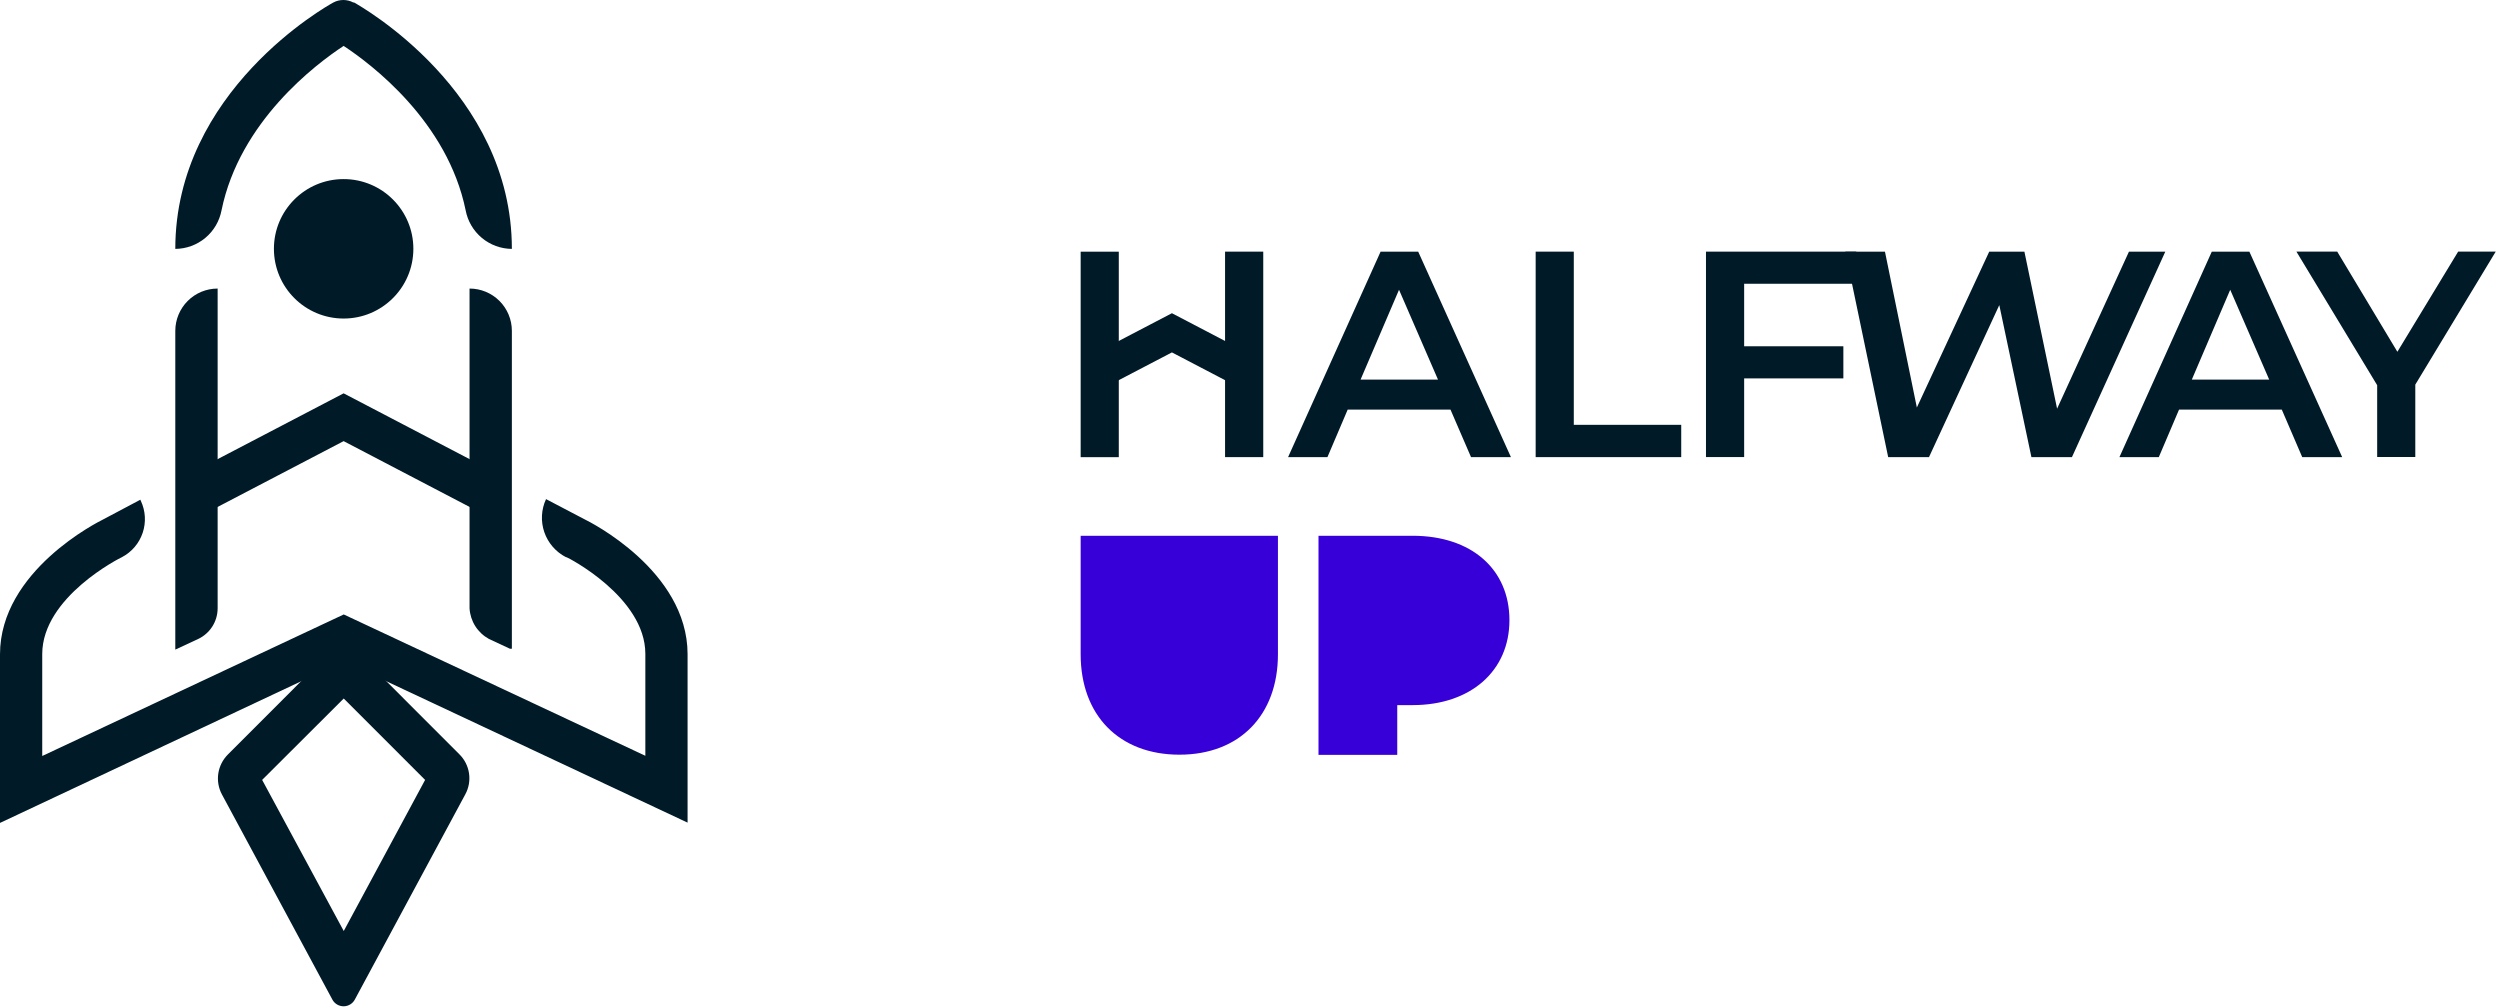
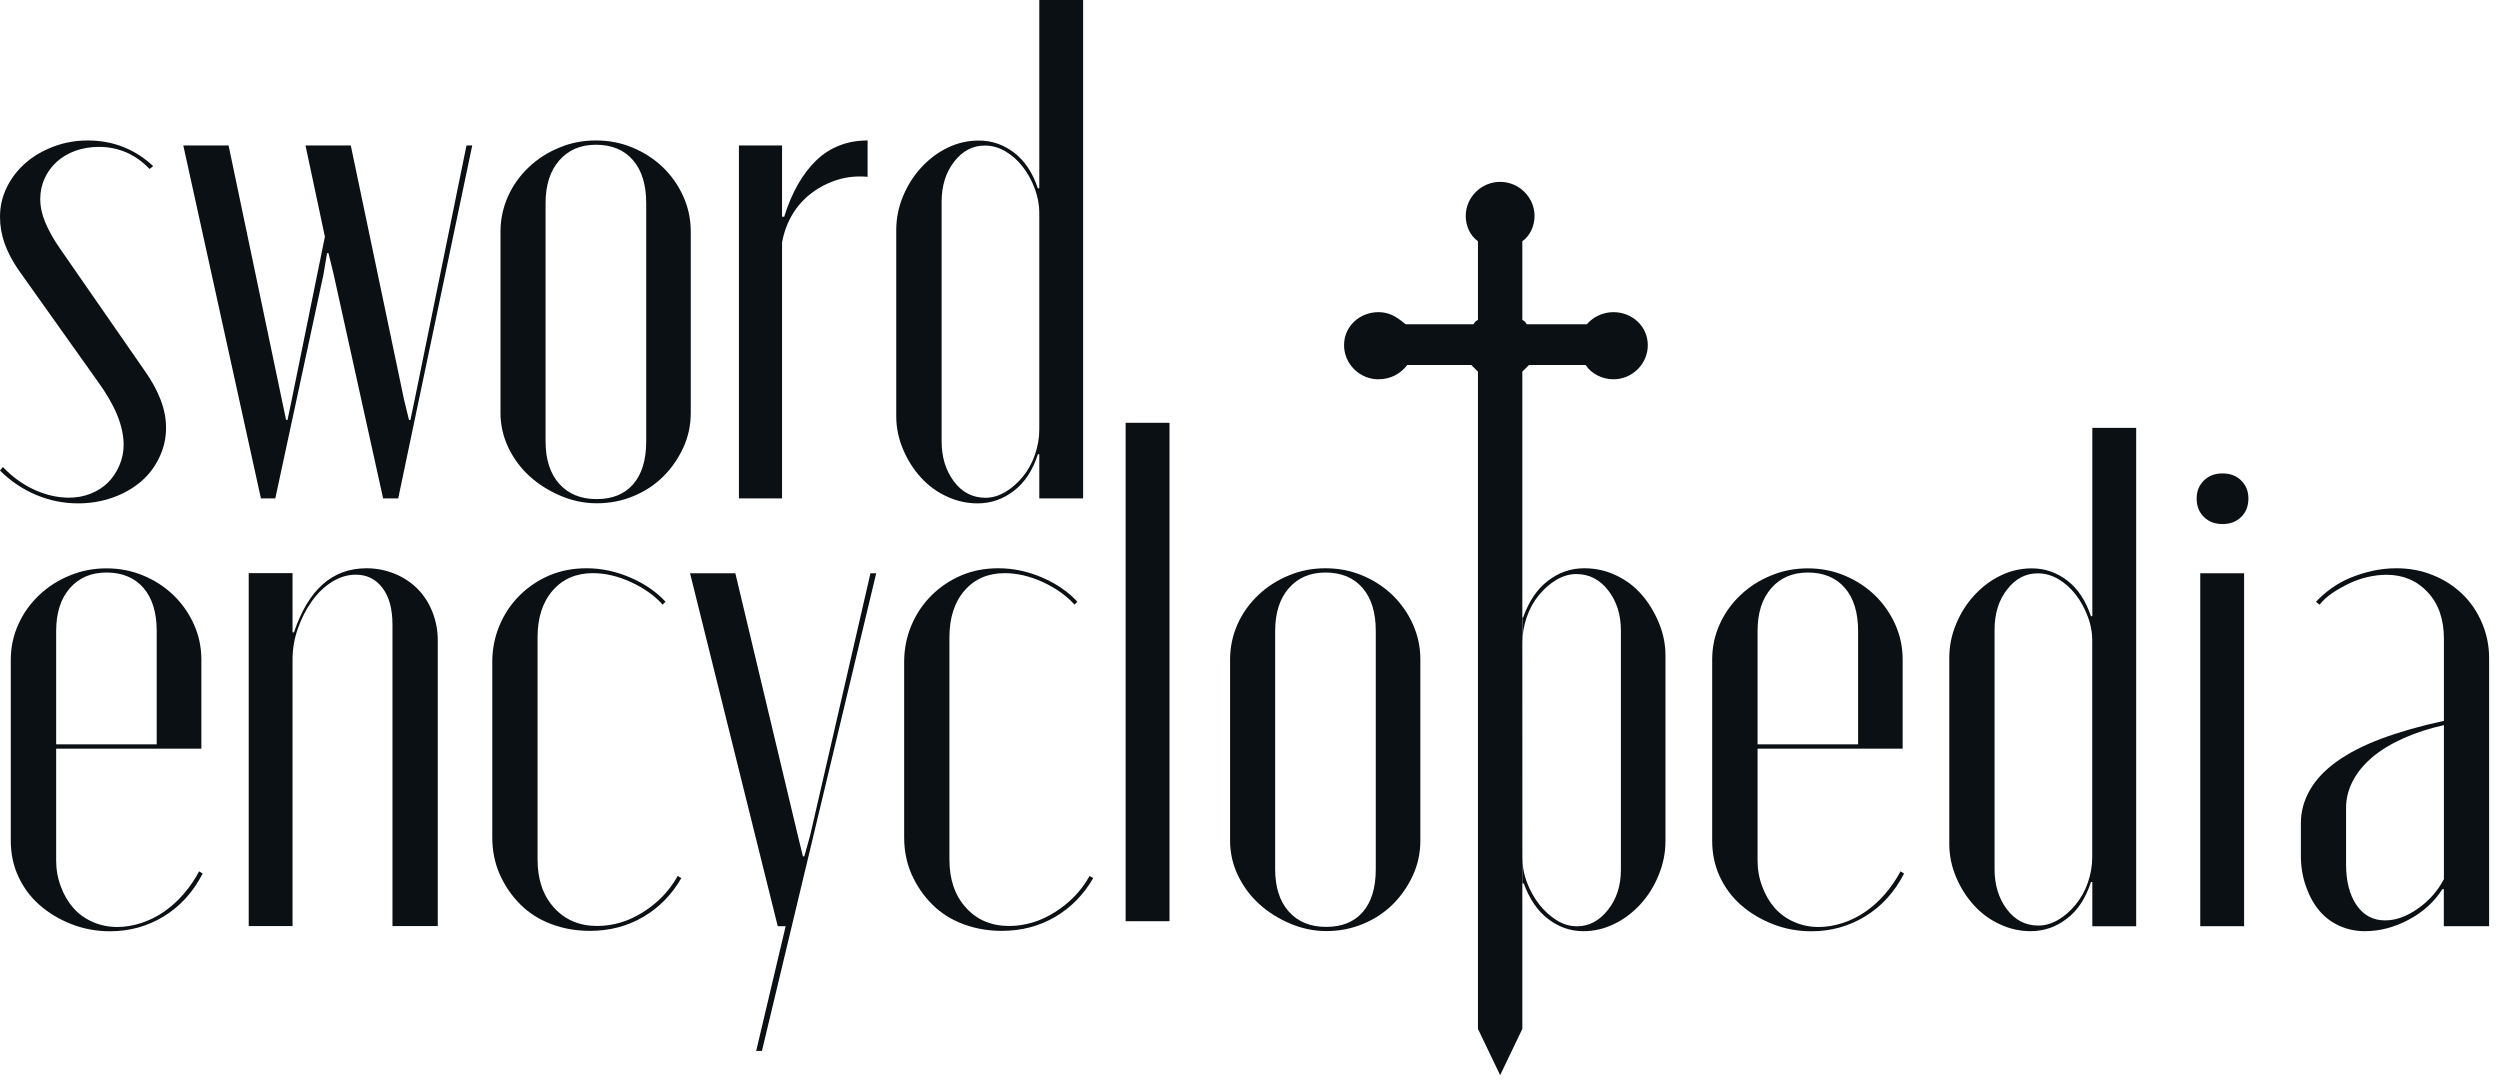
- <svg xmlns="http://www.w3.org/2000/svg" width="159" height="64" viewBox="0 0 159 64" fill="none">
-   <path d="M32.555 15.83C31.857 15.825 31.182 15.578 30.646 15.131C30.11 14.684 29.746 14.065 29.616 13.379C28.463 7.728 23.616 4.079 21.855 2.92C20.088 4.079 15.242 7.728 14.089 13.379C13.958 14.065 13.594 14.684 13.058 15.131C12.522 15.578 11.847 15.825 11.149 15.83C11.149 5.79 20.791 0.38 21.203 0.158C21.398 0.054 21.615 0 21.836 0C22.057 0 22.275 0.054 22.47 0.158H22.52C22.913 0.386 32.555 5.79 32.555 15.83Z" fill="#011A28" />
-   <path d="M30.585 32.617L21.855 28.056L13.12 32.617L11.872 30.229L21.855 25.016L31.833 30.229L30.585 32.617Z" fill="#011A28" />
-   <path d="M21.855 20.259C24.304 20.259 26.29 18.273 26.29 15.824C26.29 13.375 24.304 11.39 21.855 11.39C19.406 11.39 17.421 13.375 17.421 15.824C17.421 18.273 19.406 20.259 21.855 20.259Z" fill="#011A28" />
-   <path d="M21.14 63.576L14.114 50.526C13.897 50.12 13.816 49.654 13.883 49.198C13.951 48.742 14.163 48.319 14.488 47.992L21.862 40.612L29.223 47.98C29.55 48.305 29.763 48.728 29.83 49.185C29.898 49.641 29.816 50.108 29.596 50.514L22.571 63.564C22.503 63.694 22.401 63.803 22.276 63.88C22.15 63.957 22.006 63.999 21.859 64C21.712 64.001 21.567 63.962 21.441 63.888C21.314 63.813 21.21 63.706 21.14 63.576ZM16.673 49.602L21.862 59.212L27.037 49.602L21.862 44.426L16.673 49.602Z" fill="#011A28" />
-   <path d="M37.217 33.048L34.728 31.743C34.421 32.403 34.382 33.156 34.618 33.845C34.855 34.533 35.348 35.103 35.995 35.436H36.026C36.077 35.436 41.044 37.97 41.044 41.588V48.068L21.862 39.079L2.686 48.081V41.6C2.686 37.964 7.659 35.474 7.754 35.436C8.377 35.11 8.85 34.555 9.074 33.888C9.298 33.222 9.257 32.494 8.958 31.857L8.926 31.781L6.538 33.048C6.272 33.181 0 36.298 0 41.619V52.338L21.862 42.056L43.73 52.319V41.6C43.723 36.279 37.452 33.162 37.217 33.048Z" fill="#011A28" />
-   <path d="M32.428 41.258H32.555V21.044C32.555 20.33 32.271 19.645 31.767 19.14C31.262 18.635 30.577 18.352 29.863 18.352V38.687C29.886 39.09 30.011 39.481 30.227 39.822C30.444 40.164 30.743 40.444 31.098 40.638L32.428 41.258Z" fill="#011A28" />
-   <path d="M13.842 38.687V18.352C13.128 18.352 12.443 18.635 11.938 19.14C11.433 19.645 11.149 20.33 11.149 21.044V41.316L12.606 40.638C12.976 40.463 13.288 40.186 13.507 39.841C13.725 39.496 13.841 39.095 13.842 38.687Z" fill="#011A28" />
-   <path d="M92.25 26.049H85.714L84.425 29.073H81.922L87.806 16.004H90.197L96.095 29.073H93.557L92.25 26.049ZM91.457 24.144L88.978 18.429L86.532 24.144H91.457Z" fill="#011A28" />
-   <path d="M97.668 16.004H100.093V27.019H106.926V29.073H97.668V16.004Z" fill="#011A28" />
-   <path d="M110.928 18.047V22.023H117.238V24.066H110.928V29.069H108.5V16.004H118.059V18.047H110.928Z" fill="#011A28" />
-   <path d="M137.714 16.004L131.776 29.073H129.198L127.155 19.403L122.684 29.073H120.088L117.362 16.004H119.883L121.912 25.918L126.515 16.004H128.752L130.831 25.992L135.402 16.004H137.714Z" fill="#011A28" />
-   <path d="M145.121 26.049H138.588L137.3 29.073H134.796L140.67 16.004H143.06L148.963 29.073H146.421L145.121 26.049ZM144.321 24.144L141.842 18.429L139.399 24.144H144.321Z" fill="#011A28" />
-   <path d="M153.613 24.462V29.065H151.188V24.498L146.05 16H148.646L152.473 22.373L156.34 16H158.73L153.613 24.462Z" fill="#011A28" />
-   <path d="M71.155 21.403V17.983V16.007H68.73V29.076H71.155V26.204V23.474V21.403Z" fill="#011A28" />
-   <path d="M77.914 16.004V17.98V21.4V23.471V26.201V29.073H80.343V16.004H77.914Z" fill="#011A28" />
-   <path d="M74.534 19.92L69.938 22.32V24.813L74.534 22.413L79.126 24.813V22.32L74.534 19.92Z" fill="#011A28" />
-   <path d="M78.866 34.075H68.73V41.614C68.73 45.498 71.185 47.998 75.011 47.998C78.836 47.998 81.277 45.488 81.277 41.614V34.075H78.866Z" fill="#3800D8" />
-   <path d="M89.847 34.075H83.856V48.008H88.865V44.845H89.847C93.525 44.845 96 42.679 96 39.443C96 36.206 93.589 34.075 89.847 34.075Z" fill="#3800D8" />
+ <svg xmlns="http://www.w3.org/2000/svg" width="157" height="68" viewBox="0 0 157 68" fill="none">
+   <path d="M9.389 10.612C8.938 10.132 8.441 9.787 7.9 9.557C7.358 9.333 6.803 9.224 6.229 9.224C5.688 9.224 5.191 9.307 4.74 9.467C4.288 9.633 3.895 9.864 3.566 10.158C3.237 10.459 2.979 10.81 2.799 11.213C2.618 11.616 2.528 12.038 2.528 12.493C2.528 12.972 2.631 13.465 2.844 13.97C3.057 14.476 3.353 15.013 3.747 15.582L9.118 23.328C9.538 23.923 9.866 24.525 10.092 25.119C10.318 25.714 10.428 26.296 10.428 26.866C10.428 27.525 10.286 28.151 9.995 28.746C9.712 29.341 9.318 29.853 8.822 30.269C8.325 30.684 7.738 31.017 7.061 31.254C6.384 31.49 5.668 31.612 4.92 31.612C3.985 31.612 3.102 31.433 2.257 31.075C1.412 30.716 0.664 30.211 0 29.552L0.181 29.328C0.78 29.955 1.444 30.435 2.167 30.761C2.889 31.087 3.611 31.254 4.334 31.254C4.817 31.254 5.269 31.171 5.688 31.004C6.107 30.838 6.468 30.608 6.771 30.314C7.074 30.013 7.313 29.655 7.493 29.239C7.674 28.823 7.764 28.388 7.764 27.94C7.764 27.346 7.629 26.719 7.358 26.06C7.087 25.401 6.681 24.704 6.139 23.955L1.174 16.97C0.78 16.401 0.49 15.844 0.29 15.294C0.097 14.744 0 14.181 0 13.618C0 12.96 0.142 12.339 0.432 11.757C0.716 11.175 1.109 10.669 1.606 10.235C2.102 9.8 2.689 9.461 3.366 9.205C4.043 8.949 4.759 8.821 5.514 8.821C6.294 8.821 7.035 8.955 7.726 9.224C8.416 9.493 9.047 9.896 9.621 10.433L9.389 10.612Z" fill="#0B1014" />
+   <path d="M11.511 9.134H14.355L17.966 26.373H18.056L18.327 25.075L20.404 14.866L19.185 9.134H22.029L25.369 25.075L25.685 26.373H25.775L26.046 25.075L29.296 9.134H29.657L25.008 31.299H24.06L20.945 17.194L20.629 15.896H20.539L20.313 17.239L17.289 31.299H16.386L11.511 9.134Z" fill="#0B1014" />
+   <path d="M37.422 8.821C38.234 8.821 39.002 8.968 39.724 9.269C40.446 9.569 41.078 9.979 41.62 10.497C42.162 11.021 42.594 11.629 42.91 12.333C43.226 13.036 43.38 13.772 43.38 14.546V25.919C43.38 26.693 43.226 27.429 42.91 28.113C42.594 28.797 42.175 29.405 41.646 29.93C41.117 30.454 40.491 30.864 39.776 31.158C39.053 31.459 38.286 31.606 37.473 31.606C36.693 31.606 35.932 31.446 35.197 31.132C34.462 30.819 33.81 30.409 33.256 29.904C32.701 29.399 32.256 28.797 31.927 28.113C31.599 27.429 31.431 26.693 31.431 25.919V14.546C31.431 13.772 31.592 13.03 31.902 12.333C32.218 11.629 32.656 11.021 33.211 10.497C33.765 9.972 34.404 9.563 35.133 9.269C35.842 8.968 36.609 8.821 37.422 8.821ZM37.422 9.09C36.461 9.09 35.694 9.416 35.12 10.075C34.546 10.733 34.262 11.629 34.262 12.761V27.716C34.262 28.849 34.546 29.738 35.12 30.384C35.694 31.023 36.474 31.343 37.467 31.343C38.46 31.343 39.227 31.03 39.769 30.403C40.311 29.776 40.582 28.881 40.582 27.716V12.761C40.582 11.597 40.304 10.695 39.75 10.056C39.189 9.409 38.415 9.09 37.422 9.09Z" fill="#0B1014" />
+   <path d="M49.113 9.134V13.612H49.248C49.487 12.838 49.784 12.147 50.126 11.552C50.474 10.957 50.854 10.459 51.28 10.056C51.699 9.652 52.183 9.345 52.724 9.134C53.266 8.923 53.853 8.821 54.485 8.821V11.104C53.821 11.047 53.202 11.104 52.615 11.284C52.028 11.463 51.486 11.738 50.99 12.109C50.493 12.48 50.087 12.928 49.771 13.452C49.455 13.977 49.236 14.565 49.113 15.224V31.299H46.405V9.134H49.113Z" fill="#0B1014" />
+   <path d="M65.273 28.522H65.183C64.854 29.54 64.351 30.307 63.668 30.825C62.99 31.35 62.23 31.612 61.391 31.612C60.727 31.612 60.089 31.471 59.469 31.183C58.85 30.902 58.309 30.505 57.844 30C57.38 29.495 57 28.9 56.716 28.228C56.432 27.556 56.284 26.859 56.284 26.149V14.463C56.284 13.714 56.426 12.998 56.716 12.313C57 11.629 57.387 11.021 57.87 10.503C58.354 9.979 58.902 9.569 59.515 9.275C60.134 8.974 60.785 8.827 61.475 8.827C62.288 8.827 63.023 9.083 63.687 9.588C64.351 10.094 64.848 10.842 65.177 11.827H65.267V0H68.02V31.299H65.267V28.522H65.273ZM64.983 11.847C64.79 11.322 64.532 10.861 64.216 10.458C63.9 10.055 63.539 9.736 63.132 9.499C62.726 9.262 62.3 9.141 61.843 9.141C61.088 9.141 60.45 9.473 59.927 10.145C59.399 10.817 59.134 11.661 59.134 12.678V27.723C59.134 28.708 59.392 29.546 59.902 30.23C60.411 30.915 61.075 31.26 61.888 31.26C62.307 31.26 62.72 31.139 63.126 30.902C63.532 30.665 63.9 30.339 64.229 29.942C64.558 29.54 64.816 29.079 64.996 28.554C65.177 28.03 65.267 27.499 65.267 26.968V13.478C65.273 12.908 65.177 12.365 64.983 11.847Z" fill="#0B1014" />
+   <path d="M1.154 39.205C1.47 38.501 1.909 37.893 2.463 37.369C3.018 36.844 3.656 36.435 4.385 36.141C5.107 35.84 5.875 35.693 6.687 35.693C7.5 35.693 8.267 35.84 8.989 36.141C9.712 36.441 10.344 36.851 10.885 37.369C11.427 37.893 11.859 38.501 12.175 39.205C12.491 39.908 12.646 40.644 12.646 41.418V47.015H3.295V46.746H9.841V39.627C9.841 38.463 9.563 37.561 9.009 36.921C8.454 36.281 7.68 35.955 6.687 35.955C5.726 35.955 4.959 36.281 4.385 36.94C3.811 37.599 3.527 38.495 3.527 39.627V54.045C3.527 54.614 3.624 55.158 3.824 55.682C4.018 56.207 4.282 56.655 4.611 57.026C4.94 57.397 5.346 57.691 5.83 57.902C6.313 58.113 6.823 58.215 7.364 58.215C7.848 58.215 8.345 58.132 8.854 57.972C9.363 57.806 9.847 57.569 10.299 57.256C10.75 56.942 11.163 56.571 11.537 56.136C11.911 55.702 12.233 55.234 12.504 54.723L12.73 54.857C12.13 56.021 11.317 56.917 10.292 57.544C9.267 58.171 8.138 58.484 6.907 58.484C6.062 58.484 5.256 58.337 4.488 58.036C3.721 57.736 3.05 57.333 2.476 56.827C1.902 56.322 1.464 55.721 1.148 55.036C0.832 54.352 0.677 53.603 0.677 52.797V41.424C0.677 40.644 0.838 39.902 1.154 39.205Z" fill="#0B1014" />
+   <path d="M20.268 36.697C21.023 36.026 21.938 35.687 23.022 35.687C23.622 35.687 24.202 35.802 24.756 36.019C25.311 36.243 25.795 36.556 26.201 36.959C26.607 37.362 26.923 37.849 27.149 38.411C27.375 38.981 27.491 39.576 27.491 40.203V58.158H24.647V39.218C24.647 38.232 24.434 37.465 24.015 36.915C23.596 36.365 23.035 36.09 22.345 36.09C21.835 36.09 21.339 36.237 20.855 36.537C20.371 36.838 19.952 37.241 19.591 37.746C19.23 38.252 18.933 38.827 18.708 39.467C18.482 40.107 18.372 40.759 18.372 41.411V58.158H15.619V35.994H18.372V39.71H18.462C18.914 38.373 19.514 37.362 20.268 36.697Z" fill="#0B1014" />
+   <path d="M31.373 39.269C31.676 38.552 32.095 37.925 32.637 37.388C33.178 36.851 33.804 36.435 34.507 36.134C35.216 35.834 35.99 35.687 36.828 35.687C37.763 35.687 38.679 35.879 39.582 36.269C40.485 36.659 41.22 37.164 41.794 37.791L41.613 37.97C41.104 37.401 40.44 36.934 39.627 36.556C38.815 36.185 38.015 35.994 37.235 35.994C36.184 35.994 35.339 36.358 34.707 37.087C34.075 37.817 33.759 38.795 33.759 40.017V53.987C33.759 55.241 34.107 56.245 34.797 57.006C35.487 57.768 36.39 58.151 37.505 58.151C38.015 58.151 38.511 58.075 38.995 57.928C39.479 57.78 39.943 57.563 40.395 57.275C40.846 56.994 41.252 56.661 41.613 56.29C41.974 55.919 42.29 55.49 42.561 55.011L42.787 55.145C42.187 56.188 41.388 57 40.395 57.582C39.401 58.164 38.286 58.458 37.054 58.458C36.184 58.458 35.371 58.318 34.617 58.03C33.862 57.748 33.217 57.339 32.675 56.795C32.134 56.258 31.708 55.631 31.386 54.915C31.07 54.198 30.915 53.424 30.915 52.586V41.527C30.921 40.746 31.07 39.985 31.373 39.269Z" fill="#0B1014" />
+   <path d="M46.179 36L50.106 52.478L50.422 53.776H50.512L50.874 52.478L54.665 36H55.026L47.849 66H47.488L49.339 58.164H48.842L43.335 36H46.179Z" fill="#0B1014" />
+   <path d="M57.238 39.269C57.541 38.552 57.961 37.925 58.502 37.388C59.044 36.851 59.669 36.435 60.373 36.134C61.082 35.834 61.856 35.687 62.694 35.687C63.629 35.687 64.545 35.879 65.448 36.269C66.35 36.659 67.085 37.164 67.659 37.791L67.479 37.97C66.969 37.401 66.305 36.934 65.493 36.556C64.68 36.185 63.88 35.994 63.1 35.994C62.049 35.994 61.204 36.358 60.572 37.087C59.94 37.817 59.624 38.795 59.624 40.017V53.987C59.624 55.241 59.973 56.245 60.663 57.006C61.353 57.768 62.255 58.151 63.371 58.151C63.88 58.151 64.377 58.075 64.861 57.928C65.344 57.78 65.809 57.563 66.26 57.275C66.712 56.994 67.118 56.661 67.479 56.29C67.84 55.919 68.156 55.49 68.427 55.011L68.653 55.145C68.053 56.188 67.253 57 66.26 57.582C65.267 58.164 64.151 58.458 62.92 58.458C62.049 58.458 61.237 58.318 60.482 58.03C59.728 57.748 59.083 57.339 58.541 56.795C57.999 56.258 57.574 55.631 57.251 54.915C56.935 54.198 56.781 53.424 56.781 52.586V41.527C56.787 40.746 56.935 39.985 57.238 39.269Z" fill="#0B1014" />
+   <path d="M83.239 35.687C84.052 35.687 84.819 35.834 85.542 36.134C86.264 36.435 86.896 36.844 87.438 37.362C87.979 37.887 88.411 38.495 88.727 39.198C89.043 39.902 89.198 40.638 89.198 41.411V52.785C89.198 53.559 89.043 54.294 88.727 54.979C88.411 55.663 87.992 56.271 87.463 56.795C86.934 57.32 86.309 57.729 85.593 58.023C84.871 58.324 84.104 58.471 83.291 58.471C82.511 58.471 81.75 58.311 81.015 57.998C80.279 57.684 79.628 57.275 79.074 56.77C78.519 56.264 78.074 55.663 77.745 54.979C77.416 54.294 77.249 53.559 77.249 52.785V41.411C77.249 40.638 77.41 39.895 77.719 39.198C78.035 38.495 78.474 37.887 79.028 37.362C79.583 36.838 80.222 36.429 80.95 36.134C81.659 35.834 82.427 35.687 83.239 35.687ZM83.239 35.955C82.279 35.955 81.511 36.281 80.937 36.94C80.363 37.599 80.08 38.495 80.08 39.627V54.582C80.08 55.714 80.363 56.603 80.937 57.249C81.511 57.889 82.291 58.209 83.285 58.209C84.278 58.209 85.045 57.895 85.587 57.269C86.128 56.642 86.399 55.746 86.399 54.582V39.627C86.399 38.463 86.122 37.561 85.567 36.921C85.006 36.275 84.233 35.955 83.239 35.955Z" fill="#0B1014" />
+   <path d="M95.608 36V38.776H95.653C96.014 37.759 96.53 36.992 97.214 36.473C97.891 35.949 98.652 35.687 99.49 35.687C100.18 35.687 100.838 35.827 101.45 36.115C102.07 36.397 102.605 36.793 103.056 37.298C103.508 37.804 103.875 38.399 104.159 39.07C104.443 39.742 104.591 40.433 104.591 41.149V52.836C104.591 53.552 104.449 54.262 104.159 54.966C103.875 55.669 103.488 56.277 103.005 56.802C102.521 57.326 101.973 57.736 101.36 58.03C100.741 58.331 100.103 58.478 99.439 58.478C98.626 58.478 97.891 58.222 97.227 57.716C96.562 57.211 96.053 56.463 95.692 55.478H95.602V56.642L95.608 36ZM95.898 55.433C96.092 55.938 96.35 56.392 96.666 56.802C96.982 57.205 97.343 57.531 97.749 57.787C98.155 58.043 98.581 58.171 99.039 58.171C99.793 58.171 100.438 57.825 100.98 57.141C101.521 56.456 101.792 55.618 101.792 54.633V39.589C101.792 38.603 101.528 37.766 100.999 37.081C100.47 36.397 99.806 36.051 98.987 36.051C98.568 36.051 98.155 36.173 97.749 36.409C97.343 36.646 96.975 36.972 96.646 37.369C96.317 37.772 96.059 38.232 95.879 38.757C95.698 39.281 95.608 39.812 95.608 40.35V53.827C95.608 54.39 95.705 54.928 95.898 55.433Z" fill="#0B1014" />
+   <path d="M107.996 39.205C108.312 38.501 108.75 37.893 109.305 37.369C109.86 36.844 110.498 36.435 111.227 36.141C111.949 35.84 112.716 35.693 113.529 35.693C114.341 35.693 115.109 35.84 115.831 36.141C116.553 36.441 117.185 36.851 117.727 37.369C118.269 37.893 118.701 38.501 119.017 39.205C119.333 39.908 119.487 40.644 119.487 41.418V47.015H110.143V46.746H116.689V39.627C116.689 38.463 116.411 37.561 115.857 36.921C115.302 36.281 114.528 35.955 113.535 35.955C112.574 35.955 111.807 36.281 111.233 36.94C110.659 37.599 110.375 38.495 110.375 39.627V54.045C110.375 54.614 110.472 55.158 110.672 55.682C110.866 56.207 111.13 56.655 111.459 57.026C111.788 57.397 112.194 57.691 112.678 57.902C113.161 58.113 113.671 58.215 114.212 58.215C114.696 58.215 115.193 58.132 115.702 57.972C116.212 57.806 116.695 57.569 117.147 57.256C117.598 56.942 118.011 56.571 118.385 56.136C118.759 55.702 119.081 55.234 119.352 54.723L119.578 54.857C118.978 56.021 118.165 56.917 117.14 57.544C116.115 58.171 114.986 58.484 113.755 58.484C112.91 58.484 112.104 58.337 111.336 58.036C110.569 57.736 109.898 57.333 109.324 56.827C108.75 56.322 108.312 55.721 107.996 55.036C107.68 54.352 107.525 53.603 107.525 52.797V41.424C107.525 40.644 107.68 39.902 107.996 39.205Z" fill="#0B1014" />
+   <path d="M131.405 55.388H131.314C130.985 56.405 130.482 57.173 129.799 57.691C129.122 58.215 128.361 58.478 127.522 58.478C126.858 58.478 126.22 58.337 125.601 58.049C124.982 57.768 124.44 57.371 123.976 56.866C123.511 56.36 123.131 55.766 122.847 55.094C122.563 54.422 122.415 53.725 122.415 53.015V41.328C122.415 40.58 122.557 39.864 122.847 39.179C123.131 38.495 123.518 37.887 124.001 37.369C124.485 36.844 125.033 36.435 125.646 36.141C126.265 35.84 126.916 35.693 127.606 35.693C128.419 35.693 129.154 35.949 129.818 36.454C130.482 36.959 130.979 37.708 131.308 38.693H131.398V26.872H134.152V58.171H131.398V55.388H131.405ZM131.108 38.712C130.914 38.188 130.657 37.727 130.341 37.324C130.025 36.921 129.663 36.601 129.257 36.365C128.851 36.128 128.425 36.006 127.967 36.006C127.213 36.006 126.575 36.339 126.052 37.011C125.523 37.682 125.259 38.527 125.259 39.544V54.589C125.259 55.574 125.517 56.411 126.026 57.096C126.536 57.78 127.2 58.126 128.013 58.126C128.432 58.126 128.844 58.004 129.251 57.768C129.657 57.531 130.025 57.205 130.353 56.808C130.682 56.405 130.94 55.945 131.121 55.42C131.301 54.895 131.392 54.365 131.392 53.834V40.356C131.405 39.774 131.308 39.23 131.108 38.712Z" fill="#0B1014" />
+   <path d="M138.401 30.179C138.704 29.878 139.091 29.731 139.575 29.731C140.059 29.731 140.446 29.878 140.749 30.179C141.052 30.48 141.2 30.851 141.2 31.299C141.2 31.778 141.052 32.162 140.749 32.463C140.446 32.763 140.059 32.91 139.575 32.91C139.091 32.91 138.704 32.763 138.401 32.463C138.098 32.162 137.95 31.778 137.95 31.299C137.95 30.851 138.098 30.48 138.401 30.179ZM140.929 36V58.164H138.176V36H140.929Z" fill="#0B1014" />
+   <path d="M144.495 51.716C144.495 50.968 144.682 50.271 145.063 49.612C145.437 48.953 146.004 48.358 146.752 47.821C147.507 47.284 148.436 46.804 149.551 46.388C150.667 45.972 151.976 45.595 153.478 45.269V40.119C153.478 38.898 153.143 37.919 152.459 37.19C151.782 36.461 150.918 36.096 149.867 36.096C149.506 36.096 149.126 36.141 148.719 36.23C148.313 36.32 147.92 36.454 147.546 36.633C147.172 36.812 146.817 37.011 146.482 37.234C146.153 37.458 145.882 37.702 145.669 37.977L145.443 37.797C145.714 37.497 146.037 37.215 146.411 36.947C146.785 36.678 147.191 36.454 147.629 36.275C148.068 36.096 148.526 35.955 149.003 35.846C149.487 35.744 149.983 35.687 150.493 35.687C151.305 35.687 152.066 35.827 152.775 36.115C153.485 36.397 154.097 36.793 154.626 37.298C155.155 37.804 155.568 38.411 155.864 39.109C156.167 39.812 156.316 40.548 156.316 41.328V58.164H153.472V55.836H153.382C152.872 56.642 152.163 57.282 151.26 57.761C150.357 58.241 149.442 58.478 148.506 58.478C147.933 58.478 147.404 58.362 146.907 58.139C146.411 57.915 145.991 57.595 145.643 57.179C145.295 56.763 145.018 56.252 144.811 55.657C144.599 55.062 144.495 54.416 144.495 53.731V51.716ZM151.828 57.07C152.537 56.578 153.085 55.957 153.478 55.209V45.537C152.543 45.748 151.692 46.023 150.925 46.369C150.157 46.714 149.512 47.105 148.984 47.552C148.455 48 148.049 48.492 147.765 49.03C147.481 49.567 147.333 50.136 147.333 50.731V54.269C147.333 55.343 147.552 56.2 147.991 56.84C148.429 57.48 149.022 57.8 149.777 57.8C150.435 57.806 151.125 57.563 151.828 57.07Z" fill="#0B1014" />
+   <path d="M70.69 26.552H73.444V57.851H70.69V26.552Z" fill="#0B1014" />
+   <path fill-rule="evenodd" clip-rule="evenodd" d="M86.561 23.819C87.328 23.819 87.953 23.473 88.373 22.923H92.397L92.816 23.339V64.616L94.209 67.52L95.602 64.616V23.339C95.743 23.198 95.879 23.064 96.021 22.923H99.58C99.929 23.473 100.625 23.819 101.322 23.819C102.508 23.819 103.482 22.853 103.482 21.676C103.482 20.499 102.508 19.603 101.322 19.603C100.696 19.603 100.07 19.878 99.651 20.365H95.879C95.808 20.224 95.737 20.16 95.602 20.09V15.151C96.092 14.806 96.369 14.185 96.369 13.565C96.369 12.388 95.395 11.422 94.209 11.422C93.022 11.422 92.048 12.388 92.048 13.565C92.048 14.185 92.326 14.806 92.816 15.151V20.09C92.674 20.16 92.609 20.23 92.538 20.365H88.308C88.166 20.365 87.612 19.603 86.567 19.603C85.38 19.603 84.407 20.499 84.407 21.676C84.407 22.853 85.38 23.819 86.561 23.819Z" fill="#0B1014" />
</svg>
